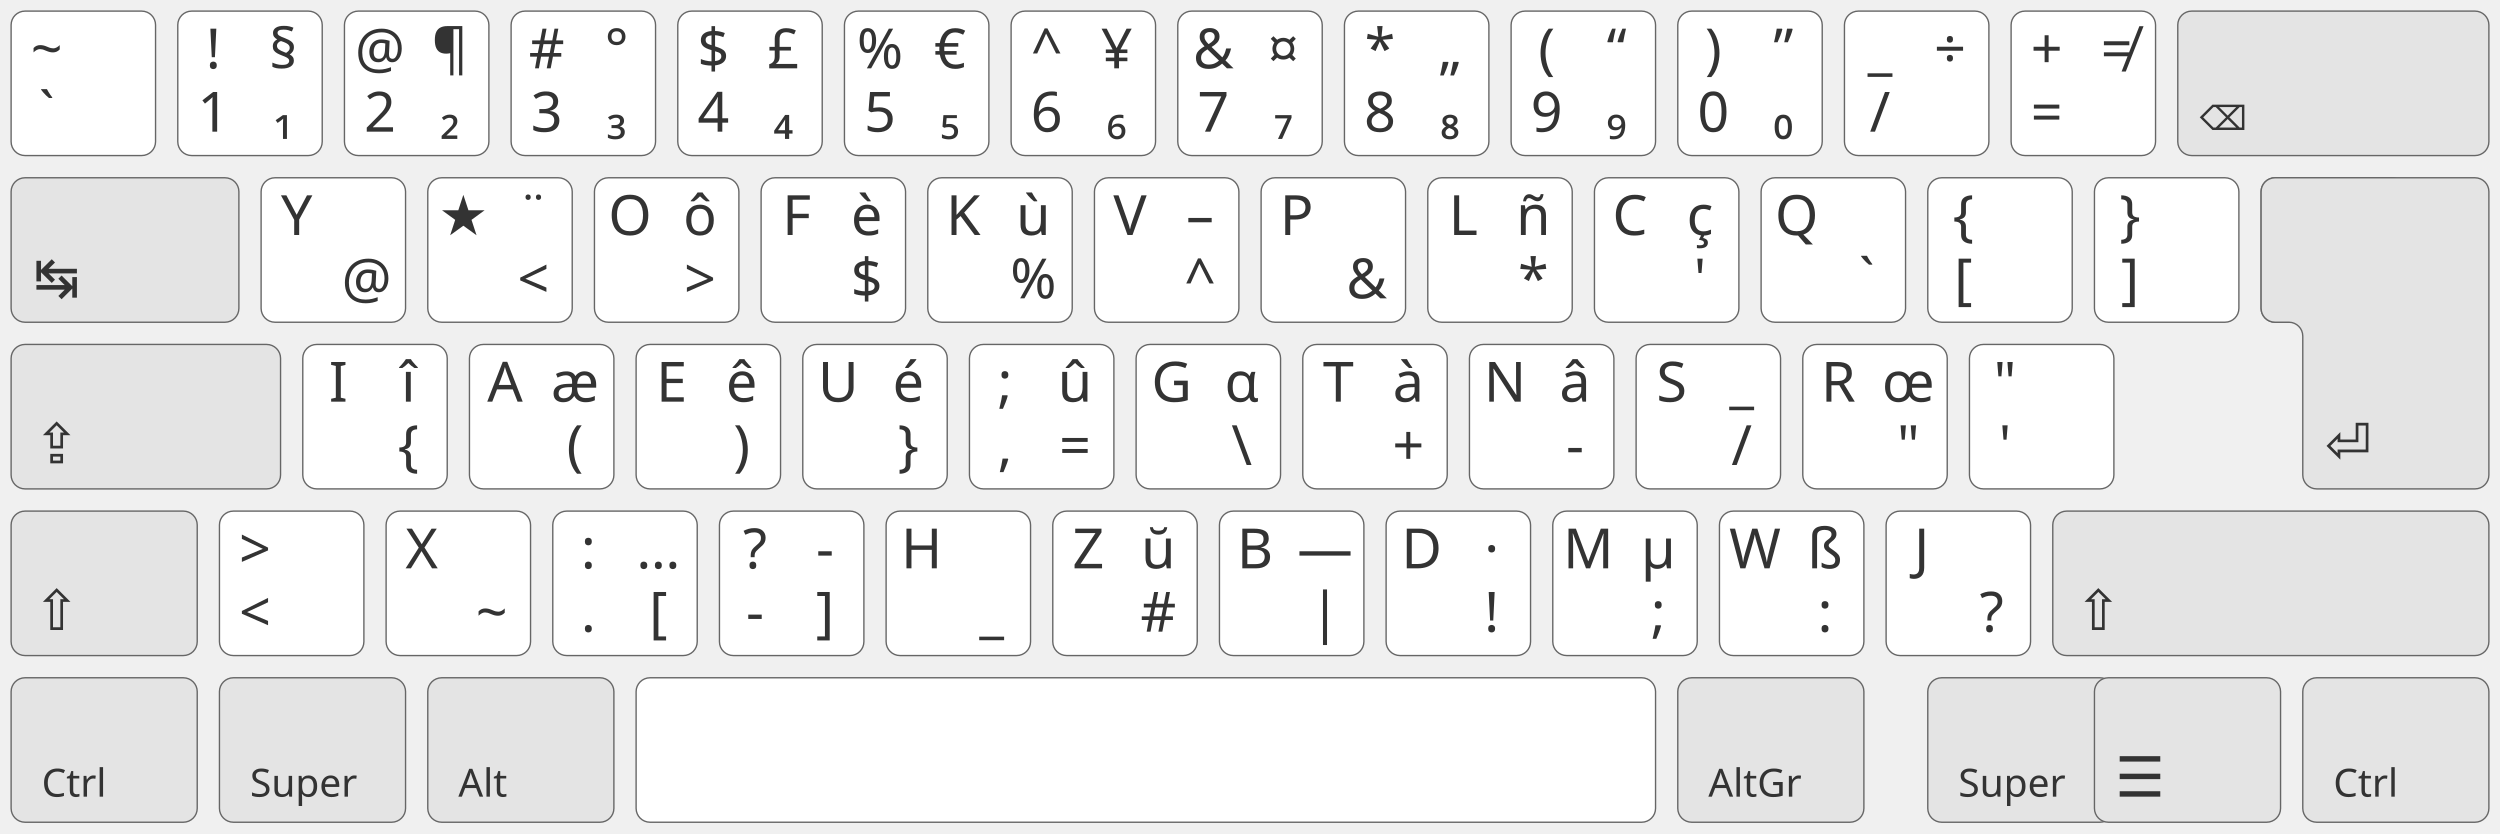
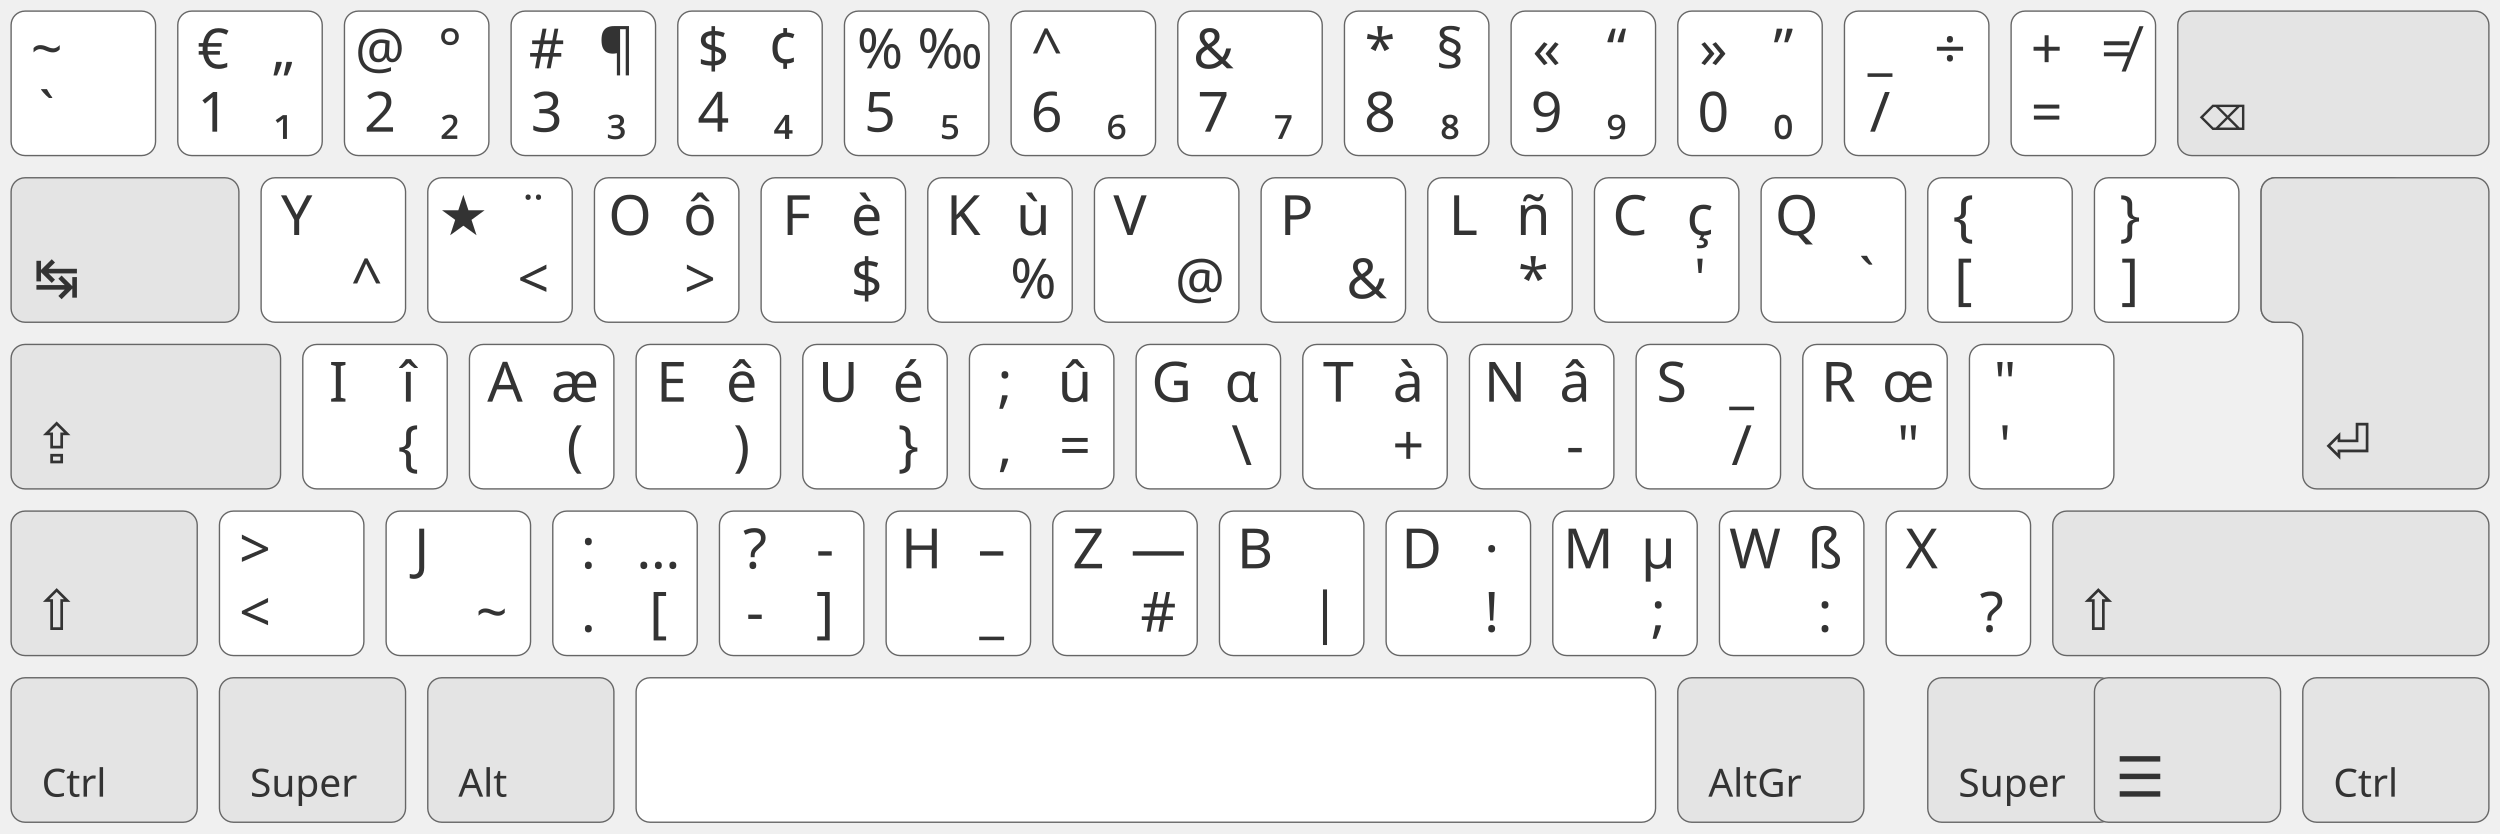
<svg xmlns="http://www.w3.org/2000/svg" class="iso intlBackslash mixed" platform="gnu" theme="" viewBox="0 0 900 300">
  <style>
    :root { color-scheme: light dark; }

    rect, path {
      stroke: #666;
      stroke-width: .5px;
      fill: #fff;
    }
    .specialKey,
    .specialKey rect,
    .specialKey path {
      fill: #e4e4e4;
    }
    text {
      fill: #333;
      font: normal 20px sans-serif;
      text-align: center;
    }
    #Backspace text {
      font-size: 12px;
    }

    #Escape { display: none; }

    #row_AE { transform: translate(4px, 4px); }
    #row_AD { transform: translate(4px, 64px); }
    #row_AC { transform: translate(4px, 124px); }
    #row_AB { transform: translate(4px, 184px); }
    #row_AA { transform: translate(4px, 244px); }

    /* Backslash + Enter */
    #Enter path.alt,
    #Enter     .iso,
    #Backslash .iso,
    .alt #Enter rect.ansi,
    .iso #Enter rect.ansi,
    .iso #Enter text.ansi,
    .alt #Backslash .ansi,
    .iso #Backslash .ansi { display: none; }
    #Enter text.ansi,
    .alt #Enter     .alt,
    .iso #Enter     .iso,
    .iso #Backslash .iso { display: block; }
    .iso #Backslash { transform: translate(765px, 60px); }
    .alt #Backslash { transform: translate(780px, -60px); }

    /* Backspace + IntlYen */
    #IntlYen, #Backspace .alt,
    .intlYen  #Backspace .ansi { display: none; }
    .intlYen  #Backspace .alt,
    .intlYen  #IntlYen { display: block; }

    /* ShiftLeft + IntlBackslash */
    #IntlBackslash, #ShiftLeft .iso,
    .intlBackslash  #ShiftLeft .ansi { display: none; }
    .intlBackslash  #ShiftLeft .iso,
    .intlBackslash  #IntlBackslash { display: block; }

    /* ShiftRight + IntlRo */
    #IntlRo, #ShiftRight .abnt,
    .intlRo  #ShiftRight .ansi { display: none; }
    .intlRo  #ShiftRight .abnt,
    .intlRo  #IntlRo { display: block; }

    /* Angle Mod */
    .am #KeyZ          { transform: translateX( 74px); }
    .am #KeyX          { transform: translateX(134px); }
    .am #KeyC          { transform: translateX(194px); }
    .am #KeyV          { transform: translateX(254px); }
    .am #KeyB          { transform: translateX(314px); }
    .am #IntlBackslash { transform: translateX(374px); }

    .specialKey   .ergo,
    .specialKey   .ol60,
    .specialKey   .ol50,
    .specialKey   .ol40,
    #Space        .ol60,
    #Space        .ol50,
    #Space        .ol40,
    #Backquote    .ol60,
    #BracketRight .ol60,
    #Equal        .ol60,
    .ergo #CapsLock,
    .ergo #Space      rect,
    .ergo #Backslash  rect,
    .ergo .specialKey rect,
    .ergo .specialKey text { display: none; }
    .ol50 #Escape,
    .ol40 #Escape,
    .ol60 #Space        .ol60,
    .ol50 #Space        .ol50,
    .ol40 #Space        .ol40,
    .ol60 #Backquote    .ol60,
    .ol60 #BracketRight .ol60,
    .ol60 #Backslash    .ol60,
    .ol60 #Equal        .ol60,
    .ol60 .specialKey   .ol60,
    .ol50 .specialKey   .ol50,
    .ol40 .specialKey   .ol40,
    .ergo .specialKey   .ergo { display: block; }

    .ol50 .pinkyKey, .ol50 #ContextMenu,
    .ol40 .pinkyKey, .ol40 #ContextMenu,
    .ol40 #row_AE .numberKey { display: none; }

    .ergo #row_AE       { transform: translate(94px, 4px); }
    .ergo #row_AD       { transform: translate(64px, 64px); }
    .ergo #row_AC       { transform: translate(49px, 124px); }
    .ergo #row_AB       { transform: translate(19px, 184px); }

    .ergo #Tab          { transform: translate(15px, 0px); }
    .ergo #ShiftLeft    { transform: translate(60px, 0px); }
    .ergo #ControlLeft  { transform: translate(75px, 0px); }
    .ergo #MetaLeft     { transform: translate(150px, 0px); }
    .ergo #AltLeft      { transform: translate(240px, 0px); }
    .ergo #Space        { transform: translate(315px, 0px); }
    .ergo #AltRight     { transform: translate(540px, 0px); }
    .ergo #MetaRight    { transform: translate(630px, 0px); }
    .ergo #ControlRight { transform: translate(750px, 0px); }

    .ergo .left         { transform: translate(-15px, 0px); }
    .ergo .right        { transform: translate(15px, 0px); }

    .ol60 .left         { transform: translate(-75px, 0px); }
    .ol60 #ControlRight { transform: translate(810px, 0px); }
    .ol60 #Backquote    { transform: translate(-15px, 0px); }
    .ol60 #ShiftRight   { transform: translate(795px, 0px); }
    .ol60 #ContextMenu  { transform: translate(750px, 0px); }
    .ol60 #Backslash    { transform: translate(690px, 120px); }
    .ol60 #Backspace    { transform: translate(277.5px, 60px); }
    .ol60 #Enter        { transform: translate(322.5px, 60px); }

    .ol50 #Escape       { transform: translate(-15px, 0px); }
    .ol50 #Backspace    { transform: translate(660px, 0px); }
    .ol50 #Enter        { transform: translate(705px, -60px); }

    .ol40 #Escape       { transform: translate(-15px, 120px); }
    .ol40 #Backspace    { transform: translate(660px, 60px); }
    .ol40 #Enter        { transform: translate(705px, 0px); }

    [platform="gnu"].ergo .specialKey .win,
    [platform="gnu"].ergo .specialKey .mac,
    [platform="win"].ergo .specialKey .gnu,
    [platform="win"].ergo .specialKey .mac { display: none; }
    .ergo .specialKey .mac,
    [platform="gnu"].ergo .specialKey .gnu,
    [platform="win"].ergo .specialKey .win { display: block; }

    /* swap Alt/Meta for MacOSX */
    [platform="gnu"].ergo #MetaLeft,
    [platform="win"].ergo #MetaLeft,
                    .ergo #AltLeft   { transform: translate(150px, 0px); }
    [platform="gnu"].ergo #AltLeft,
    [platform="win"].ergo #AltLeft,
                    .ergo #MetaLeft  { transform: translate(240px, 0px); }
    [platform="gnu"].ergo #AltRight,
    [platform="win"].ergo #AltRight,
                    .ergo #MetaRight { transform: translate(570px, 0px); }
    [platform="gnu"].ergo #MetaRight,
    [platform="win"].ergo #MetaRight,
                    .ergo #AltRight  { transform: translate(660px, 0px); }

    #NonConvert, #Convert, #KanaMode,
    #Lang1, #Lang2,
    #Space .jis,
    #Space .ks,
    .ergo #Space .ansi,
    .ol60 #Space .ansi,
    .ks  #Space .ansi,
    .ks  #Space .jis,
    .jis #Space .ansi,
    .jis #Space .ks { display: none; }
    .ks  #Space .ks,
    .jis #NonConvert, .jis #Convert, .jis #KanaMode,
    .ks #Lang1, .ks #Lang2,
    .jis #Space .jis { display: block; }

    #Backquote .jis,
    #CapsLock  .jis,
    .jis #Backquote .ansi,
    .jis #CapsLock  .ansi { display: none; }
    .jis #Backquote .jis,
    .jis #CapsLock .jis { display: block; }

    #Space text,
    #Lang1 text,
    #Lang2 text,
    #Convert text,
    #NonConvert text,
    .jis #CapsLock text { font-size: 14px; }
    #KanaMode text,
    .jis #Backquote text { font-size: 10px; }

    .specialKey .win,
    .specialKey .gnu {
      display: none;
      font-size: 14px;
    }

    /* display MacOSX by default */
    [platform="gnu"] .specialKey .win,
    [platform="gnu"] .specialKey .mac,
    [platform="win"] .specialKey .gnu,
    [platform="win"] .specialKey .mac { display: none; }
    [platform="mac"] .specialKey .mac,
    [platform="gnu"] .specialKey .gnu,
    [platform="win"] .specialKey .win { display: block; }

    /* swap Alt/Meta for MacOSX */
    [platform="gnu"] #MetaLeft,
    [platform="win"] #MetaLeft,  #AltLeft   { transform: translate(75px, 0px); }
    [platform="gnu"] #AltLeft,
    [platform="win"] #AltLeft,   #MetaLeft  { transform: translate(150px, 0px); }
    [platform="gnu"] #AltRight,
    [platform="win"] #AltRight,  #MetaRight { transform: translate(600px, 0px); }
    [platform="gnu"] #MetaRight,
    [platform="win"] #MetaRight, #AltRight  { transform: translate(675px, 0px); }

    /* optional color theme: reach */
    [theme="reach"] .numberKey rect { fill: hsl( 42, 100%, 95%); }
    [theme="reach"] .letterKey rect { fill: hsl(222, 100%, 95%); }
    [theme="reach"] .homeKey   rect { fill: hsl(222, 100%, 90%); }

    /* optional color theme: hints */
    [theme="hints"] [finger="m1"] rect { fill: hsl(  0, 100%, 95%); }
    [theme="hints"] [finger="l2"] rect { fill: hsl( 42, 100%, 85%); }
    [theme="hints"] [finger="r2"] rect { fill: hsl( 61, 100%, 85%); }
    [theme="hints"] [finger="l3"] rect,
    [theme="hints"] [finger="r3"] rect { fill: hsl(136, 100%, 85%); }
    [theme="hints"] [finger="l4"] rect,
    [theme="hints"] [finger="r4"] rect { fill: hsl(200, 100%, 85%); }
    [theme="hints"] [finger="l5"] rect,
    [theme="hints"] [finger="r5"] rect { fill: hsl(230, 100%, 85%); }
    [theme="hints"] .specialKey   rect,
    [theme="hints"] .specialKey   path { fill: #e4e4e4; }
    [theme="hints"] .hint         rect { fill: #a33; }
    [theme="hints"] .press        rect { fill: #335; }
    [theme="hints"] .press        text { fill: #fff; }
    [theme="hints"] .hint text {
      font-weight: bold;
      fill: white;
    }

    /* hide level3-6 by default */
    .level3, .level4, .level5, .level6 { display: none; }

    /* show 1dk */
    .odk .level5,
    .odk .level6 { display: block; }

    /* show 1dk and AltGr */
    .mixed .level3,
    .mixed .level5 { display: block; opacity: 1; }
    .mixed .level5 { transform: translate(0px, -22.8px); }

    /* show AltGr */
    .altgr .level3,
    .altgr .level4 { display: block; opacity: 1; }

    @media (prefers-color-scheme: dark) {
      rect, path { stroke: #777; fill: #444; }
      .specialKey, .specialKey rect, .specialKey path { fill: #333; }
      text { fill: #bbb; }
      .level3, .level4 { fill: #99f; }
      .level5, .level6 { fill: #6d6; }
      .deadKey { fill: #f44; }

      [theme="reach"] .numberKey rect { fill: hsl( 61, 25%, 30%); }
      [theme="reach"] .letterKey rect { fill: hsl(136, 30%, 30%); }
      [theme="reach"] .letterKey rect { fill: hsl(180, 30%, 30%); }
      [theme="reach"] .homeKey   rect { fill: hsl(230, 30%, 30%); }

      [theme="hints"] [finger="m1"] rect { fill: hsl(  0, 25%, 30%); }
      [theme="hints"] [finger="l2"] rect { fill: hsl( 31, 30%, 30%); }
      [theme="hints"] [finger="r2"] rect { fill: hsl( 61, 30%, 30%); }
      [theme="hints"] [finger="l3"] rect,
      [theme="hints"] [finger="r3"] rect { fill: hsl(136, 30%, 30%); }
      [theme="hints"] [finger="l4"] rect,
      [theme="hints"] [finger="r4"] rect { fill: hsl(200, 30%, 30%); }
      [theme="hints"] [finger="l5"] rect,
      [theme="hints"] [finger="r5"] rect { fill: hsl(230, 30%, 30%); }
      [theme="hints"] .specialKey   rect,
      [theme="hints"] .specialKey   path { fill: #333; }
      [theme="hints"] .hint         rect { fill: #a33; }
      [theme="hints"] .press        rect { fill: #335; }
      [theme="hints"] .press        text { fill: #fff; }
      [theme="hints"] .hint text {
        font-weight: bold;
        fill: white;
      }
    }
  </style>
  <g id="row_AE">
    <g class="left">
      <g class="specialKey" finger="l5" id="Escape">
        <rect width="67" height="52" class="ergo" rx="5" ry="5" />
        <text x="16.4" y="42.8" class="ergo" text-anchor="middle">⎋</text>
      </g>
      <g class="pinkyKey" finger="l5" id="Backquote">
        <rect width="52" height="52" rx="5" ry="5" class="specialKey jis" />
        <rect width="52" height="52" rx="5" ry="5" class="ansi alt iso ergo" />
        <rect width="67" height="52" rx="5" ry="5" class="ol60" />
        <text x="26" y="20" class="jis" text-anchor="middle">半角</text>
        <text x="26" y="32" class="jis" text-anchor="middle">全角</text>
        <text x="26" y="44" class="jis" text-anchor="middle">漢字</text>
        <g class="ansi key" text-anchor="middle">
          <text x="12.8" y="43.4" class="level1">`</text>
          <text x="12.8" y="20.6" class="level2">~</text>
          <text x="38.0" y="43.4" class="level3" />
          <text x="38.0" y="20.6" class="level4" />
          <text x="38.0" y="43.4" class="level5" />
          <text x="38.0" y="20.6" class="level6" />
        </g>
      </g>
      <g class="numberKey" finger="l5" id="Digit1" transform="translate(60)">
        <rect width="52" height="52" rx="5" ry="5" />
        <g class="key" text-anchor="middle">
          <text x="12.8" y="43.4" class="level1">1</text>
-           <text x="12.8" y="20.6" class="level2">!</text>
+           <text x="12.8" y="20.6" class="level2">€</text>
          <text x="38.0" y="43.4" class="level3">₁</text>
          <text x="38.0" y="20.6" class="level4">¹</text>
-           <text x="38.0" y="43.4" class="level5">§</text>
-           <text x="38.0" y="20.6" class="level6">¡</text>
+           <text x="38.0" y="43.4" class="level5">„</text>
+           <text x="38.0" y="20.6" class="level6">‚</text>
        </g>
      </g>
      <g class="numberKey" finger="l4" id="Digit2" transform="translate(120)">
        <rect width="52" height="52" rx="5" ry="5" />
        <g class="key" text-anchor="middle">
          <text x="12.8" y="43.4" class="level1">2</text>
          <text x="12.8" y="20.6" class="level2">@</text>
          <text x="38.0" y="43.4" class="level3">₂</text>
          <text x="38.0" y="20.6" class="level4">²</text>
-           <text x="38.0" y="43.4" class="level5">¶</text>
+           <text x="38.0" y="43.4" class="level5">°</text>
          <text x="38.0" y="20.6" class="level6" />
        </g>
      </g>
      <g class="numberKey" finger="l3" id="Digit3" transform="translate(180)">
        <rect width="52" height="52" rx="5" ry="5" />
        <g class="key" text-anchor="middle">
          <text x="12.8" y="43.4" class="level1">3</text>
          <text x="12.8" y="20.6" class="level2">#</text>
          <text x="38.0" y="43.4" class="level3">₃</text>
          <text x="38.0" y="20.6" class="level4">³</text>
-           <text x="38.0" y="43.4" class="level5">°</text>
+           <text x="38.0" y="43.4" class="level5">¶</text>
          <text x="38.0" y="20.6" class="level6" />
        </g>
      </g>
      <g class="numberKey" finger="l2" id="Digit4" transform="translate(240)">
        <rect width="52" height="52" rx="5" ry="5" />
        <g class="key" text-anchor="middle">
          <text x="12.8" y="43.4" class="level1">4</text>
          <text x="12.8" y="20.6" class="level2">$</text>
          <text x="38.0" y="43.4" class="level3">₄</text>
          <text x="38.0" y="20.6" class="level4">⁴</text>
-           <text x="38.0" y="43.4" class="level5">£</text>
-           <text x="38.0" y="20.6" class="level6">¢</text>
+           <text x="38.0" y="43.4" class="level5">¢</text>
+           <text x="38.0" y="20.6" class="level6" />
        </g>
      </g>
      <g class="numberKey" finger="l2" id="Digit5" transform="translate(300)">
        <rect width="52" height="52" rx="5" ry="5" />
        <g class="key" text-anchor="middle">
          <text x="12.8" y="43.4" class="level1">5</text>
          <text x="12.8" y="20.6" class="level2">%</text>
          <text x="38.0" y="43.4" class="level3">₅</text>
          <text x="38.0" y="20.6" class="level4">⁵</text>
-           <text x="38.0" y="43.4" class="level5">€</text>
-           <text x="38.0" y="20.6" class="level6">‰</text>
+           <text x="38.0" y="43.4" class="level5">‰</text>
+           <text x="38.0" y="20.6" class="level6" />
        </g>
      </g>
    </g>
    <g class="right">
      <g class="numberKey" finger="r2" id="Digit6" transform="translate(360)">
        <rect width="52" height="52" rx="5" ry="5" />
        <g class="key" text-anchor="middle">
          <text x="12.8" y="43.4" class="level1">6</text>
          <text x="12.8" y="20.6" class="level2">^</text>
          <text x="38.0" y="43.4" class="level3">₆</text>
          <text x="38.0" y="20.6" class="level4">⁶</text>
-           <text x="38.0" y="43.4" class="level5">¥</text>
+           <text x="38.0" y="43.4" class="level5" />
          <text x="38.0" y="20.6" class="level6" />
        </g>
      </g>
      <g class="numberKey" finger="r2" id="Digit7" transform="translate(420)">
        <rect width="52" height="52" rx="5" ry="5" />
        <g class="key" text-anchor="middle">
          <text x="12.8" y="43.4" class="level1">7</text>
          <text x="12.8" y="20.6" class="level2">&amp;</text>
          <text x="38.0" y="43.4" class="level3">₇</text>
          <text x="38.0" y="20.6" class="level4">⁷</text>
-           <text x="38.0" y="43.4" class="level5">¤</text>
+           <text x="38.0" y="43.4" class="level5" />
          <text x="38.0" y="20.6" class="level6" />
        </g>
      </g>
      <g class="numberKey" finger="r3" id="Digit8" transform="translate(480)">
        <rect width="52" height="52" rx="5" ry="5" />
        <g class="key" text-anchor="middle">
          <text x="12.8" y="43.4" class="level1">8</text>
          <text x="12.8" y="20.6" class="level2">*</text>
          <text x="38.0" y="43.4" class="level3">₈</text>
          <text x="38.0" y="20.6" class="level4">⁸</text>
-           <text x="38.0" y="43.4" class="level5">„</text>
+           <text x="38.0" y="43.4" class="level5">§</text>
          <text x="38.0" y="20.6" class="level6" />
        </g>
      </g>
      <g class="numberKey" finger="r4" id="Digit9" transform="translate(540)">
        <rect width="52" height="52" rx="5" ry="5" />
        <g class="key" text-anchor="middle">
          <text x="12.8" y="43.4" class="level1">9</text>
-           <text x="12.8" y="20.6" class="level2">(</text>
+           <text x="12.8" y="20.6" class="level2">«</text>
          <text x="38.0" y="43.4" class="level3">₉</text>
          <text x="38.0" y="20.6" class="level4">⁹</text>
          <text x="38.0" y="43.4" class="level5">“</text>
-           <text x="38.0" y="20.6" class="level6">«</text>
+           <text x="38.0" y="20.6" class="level6" />
        </g>
      </g>
      <g class="numberKey" finger="r5" id="Digit0" transform="translate(600)">
        <rect width="52" height="52" rx="5" ry="5" />
        <g class="key" text-anchor="middle">
          <text x="12.8" y="43.4" class="level1">0</text>
-           <text x="12.8" y="20.6" class="level2">)</text>
+           <text x="12.8" y="20.6" class="level2">»</text>
          <text x="38.0" y="43.4" class="level3">₀</text>
          <text x="38.0" y="20.6" class="level4">⁰</text>
          <text x="38.0" y="43.4" class="level5">”</text>
-           <text x="38.0" y="20.6" class="level6">»</text>
+           <text x="38.0" y="20.6" class="level6" />
        </g>
      </g>
      <g class="pinkyKey" finger="r5" id="Minus" transform="translate(660)">
        <rect width="52" height="52" rx="5" ry="5" />
        <g class="key" text-anchor="middle">
          <text x="12.8" y="43.4" class="level1">/</text>
          <text x="12.8" y="20.6" class="level2">_</text>
          <text x="38.0" y="43.4" class="level3" />
          <text x="38.0" y="20.6" class="level4" />
          <text x="38.0" y="43.4" class="level5">÷</text>
          <text x="38.0" y="20.6" class="level6">–</text>
        </g>
      </g>
      <g class="pinkyKey" finger="r5" id="Equal" transform="translate(720)">
        <rect width="52" height="52" rx="5" ry="5" />
        <rect width="67" height="52" rx="5" ry="5" class="ol60" />
        <g class="key" text-anchor="middle">
          <text x="12.8" y="43.4" class="level1">=</text>
          <text x="12.8" y="20.6" class="level2">+</text>
          <text x="38.0" y="43.4" class="level3" />
          <text x="38.0" y="20.6" class="level4" />
          <text x="38.0" y="43.4" class="level5">≠</text>
          <text x="38.0" y="20.6" class="level6">±</text>
        </g>
      </g>
      <g class="pinkyKey" finger="r5" id="IntlYen" transform="translate(780)">
        <rect width="52" height="52" rx="5" ry="5" />
        <g class="key" text-anchor="middle">
          <text x="12.8" y="43.4" class="level1" />
          <text x="12.8" y="20.6" class="level2" />
          <text x="38.0" y="43.4" class="level3" />
          <text x="38.0" y="20.6" class="level4" />
          <text x="38.0" y="43.4" class="level5" />
          <text x="38.0" y="20.6" class="level6" />
        </g>
      </g>
      <g class="specialKey" finger="r5" id="Backspace" transform="translate(780)">
        <rect width="112" height="52" rx="5" ry="5" class="ansi" />
        <rect width="67" height="112" rx="5" ry="5" class="ol60" y="-60" />
        <rect width="67" height="52" rx="5" ry="5" class="ol40 ol50" />
        <rect width="52" height="52" rx="5" ry="5" class="alt" x="60" />
        <text x="16.4" y="42.8" class="ansi" text-anchor="middle">⌫</text>
        <text x="16.4" y="42.8" class="ergo" text-anchor="middle">⌫</text>
        <text x="16.4" y="42.8" class="alt" text-anchor="middle" transform="translate(60)">⌫</text>
      </g>
    </g>
  </g>
  <g id="row_AD">
    <g class="left">
      <g class="specialKey" finger="l5" id="Tab">
        <rect width="82" height="52" rx="5" ry="5" />
        <rect width="67" height="52" class="ergo" rx="5" ry="5" />
        <text x="16.4" y="42.8" text-anchor="middle">↹</text>
        <text x="16.4" y="42.8" text-anchor="middle" class="ergo">↹</text>
      </g>
      <g class="letterKey" finger="l5" id="KeyQ" transform="translate(90)">
        <rect width="52" height="52" rx="5" ry="5" />
        <g class="key" text-anchor="middle">
          <text x="12.8" y="43.4" class="level1" />
          <text x="12.8" y="20.6" class="level2">Y</text>
-           <text x="38.0" y="43.4" class="level3">@</text>
-           <text x="38.0" y="20.6" class="level4" />
+           <text x="38.0" y="43.4" class="level3">^</text>
+           <text x="38.0" y="20.6" class="level4 deadKey">^</text>
          <text x="38.0" y="43.4" class="level5" />
          <text x="38.0" y="20.6" class="level6" />
        </g>
      </g>
      <g class="letterKey" finger="l4" id="KeyW" transform="translate(150)">
        <rect width="52" height="52" rx="5" ry="5" />
        <g class="key" text-anchor="middle">
          <text x="12.8" y="43.4" class="level1" />
          <text x="12.8" y="20.6" class="level2 deadKey">★</text>
          <text x="38.0" y="43.4" class="level3">&lt;</text>
          <text x="38.0" y="20.6" class="level4" />
          <text x="38.0" y="43.4" class="level5 deadKey">¨</text>
          <text x="38.0" y="20.6" class="level6" />
        </g>
      </g>
      <g class="letterKey" finger="l3" id="KeyE" transform="translate(210)">
        <rect width="52" height="52" rx="5" ry="5" />
        <g class="key" text-anchor="middle">
          <text x="12.8" y="43.4" class="level1" />
          <text x="12.8" y="20.6" class="level2">O</text>
          <text x="38.0" y="43.4" class="level3">&gt;</text>
          <text x="38.0" y="20.6" class="level4" />
          <text x="38.0" y="43.4" class="level5">ô</text>
          <text x="38.0" y="20.6" class="level6" />
        </g>
      </g>
      <g class="letterKey" finger="l2" id="KeyR" transform="translate(270)">
        <rect width="52" height="52" rx="5" ry="5" />
        <g class="key" text-anchor="middle">
          <text x="12.8" y="43.4" class="level1" />
          <text x="12.8" y="20.6" class="level2">F</text>
          <text x="38.0" y="43.4" class="level3">$</text>
          <text x="38.0" y="20.6" class="level4 deadKey">¤</text>
          <text x="38.0" y="43.4" class="level5">è</text>
          <text x="38.0" y="20.6" class="level6" />
        </g>
      </g>
      <g class="letterKey" finger="l2" id="KeyT" transform="translate(330)">
        <rect width="52" height="52" rx="5" ry="5" />
        <g class="key" text-anchor="middle">
          <text x="12.8" y="43.4" class="level1" />
          <text x="12.8" y="20.6" class="level2">K</text>
          <text x="38.0" y="43.4" class="level3">%</text>
          <text x="38.0" y="20.6" class="level4">‰</text>
          <text x="38.0" y="43.4" class="level5">ù</text>
          <text x="38.0" y="20.6" class="level6" />
        </g>
      </g>
    </g>
    <g class="right">
      <g class="letterKey" finger="r2" id="KeyY" transform="translate(390)">
        <rect width="52" height="52" rx="5" ry="5" />
        <g class="key" text-anchor="middle">
          <text x="12.8" y="43.4" class="level1" />
          <text x="12.8" y="20.6" class="level2">V</text>
-           <text x="38.0" y="43.4" class="level3">^</text>
-           <text x="38.0" y="20.6" class="level4 deadKey">^</text>
-           <text x="38.0" y="43.4" class="level5">–</text>
+           <text x="38.0" y="43.4" class="level3">@</text>
+           <text x="38.0" y="20.6" class="level4 deadKey">˚</text>
+           <text x="38.0" y="43.4" class="level5" />
          <text x="38.0" y="20.6" class="level6" />
        </g>
      </g>
      <g class="letterKey" finger="r2" id="KeyU" transform="translate(450)">
        <rect width="52" height="52" rx="5" ry="5" />
        <g class="key" text-anchor="middle">
          <text x="12.8" y="43.4" class="level1" />
          <text x="12.8" y="20.6" class="level2">P</text>
          <text x="38.0" y="43.4" class="level3">&amp;</text>
          <text x="38.0" y="20.6" class="level4" />
          <text x="38.0" y="43.4" class="level5" />
          <text x="38.0" y="20.6" class="level6" />
        </g>
      </g>
      <g class="letterKey" finger="r3" id="KeyI" transform="translate(510)">
        <rect width="52" height="52" rx="5" ry="5" />
        <g class="key" text-anchor="middle">
          <text x="12.8" y="43.4" class="level1" />
          <text x="12.8" y="20.6" class="level2">L</text>
          <text x="38.0" y="43.4" class="level3">*</text>
          <text x="38.0" y="20.6" class="level4">×</text>
          <text x="38.0" y="43.4" class="level5">ñ</text>
          <text x="38.0" y="20.6" class="level6" />
        </g>
      </g>
      <g class="letterKey" finger="r4" id="KeyO" transform="translate(570)">
        <rect width="52" height="52" rx="5" ry="5" />
        <g class="key" text-anchor="middle">
          <text x="12.8" y="43.4" class="level1" />
          <text x="12.8" y="20.6" class="level2">C</text>
          <text x="38.0" y="43.4" class="level3">'</text>
          <text x="38.0" y="20.6" class="level4 deadKey">´</text>
          <text x="38.0" y="43.4" class="level5">ç</text>
          <text x="38.0" y="20.6" class="level6" />
        </g>
      </g>
      <g class="letterKey" finger="r5" id="KeyP" transform="translate(630)">
        <rect width="52" height="52" rx="5" ry="5" />
        <g class="key" text-anchor="middle">
          <text x="12.8" y="43.4" class="level1" />
          <text x="12.8" y="20.6" class="level2">Q</text>
          <text x="38.0" y="43.4" class="level3">`</text>
          <text x="38.0" y="20.6" class="level4 deadKey">`</text>
          <text x="38.0" y="43.4" class="level5" />
          <text x="38.0" y="20.6" class="level6" />
        </g>
      </g>
      <g class="pinkyKey" finger="r5" id="BracketLeft" transform="translate(690)">
        <rect width="52" height="52" rx="5" ry="5" />
        <g class="key" text-anchor="middle">
          <text x="12.8" y="43.4" class="level1">[</text>
          <text x="12.8" y="20.6" class="level2">{</text>
          <text x="38.0" y="43.4" class="level3" />
          <text x="38.0" y="20.6" class="level4" />
          <text x="38.0" y="43.4" class="level5" />
          <text x="38.0" y="20.6" class="level6" />
        </g>
      </g>
      <g class="pinkyKey" finger="r5" id="BracketRight" transform="translate(750)">
        <rect width="52" height="52" rx="5" ry="5" />
        <rect width="67" height="52" rx="5" ry="5" class="ol60" />
        <g class="key" text-anchor="middle">
          <text x="12.8" y="43.4" class="level1">]</text>
          <text x="12.8" y="20.6" class="level2">}</text>
          <text x="38.0" y="43.4" class="level3" />
          <text x="38.0" y="20.6" class="level4" />
          <text x="38.0" y="43.4" class="level5" />
          <text x="38.0" y="20.6" class="level6" />
        </g>
      </g>
      <g class="pinkyKey" finger="r5" id="Backslash" transform="translate(810)">
        <rect width="82" height="52" rx="5" ry="5" class="ansi" />
        <rect width="52" height="52" rx="5" ry="5" class="iso ol60" />
        <g class="key" text-anchor="middle">
          <text x="12.8" y="43.4" class="level1">\</text>
          <text x="12.8" y="20.6" class="level2">|</text>
          <text x="38.0" y="43.4" class="level3" />
          <text x="38.0" y="20.6" class="level4" />
          <text x="38.0" y="43.4" class="level5" />
          <text x="38.0" y="20.6" class="level6" />
        </g>
      </g>
    </g>
  </g>
  <g id="row_AC">
    <g class="left">
      <g class="specialKey" finger="l5" id="CapsLock">
        <rect width="97" height="52" rx="5" ry="5" />
        <text x="16.4" y="42.8" text-anchor="middle" class="ansi">⇪</text>
        <text x="23.0" y="42.8" text-anchor="middle" class="jis">英数</text>
      </g>
      <g class="letterKey homeKey" finger="l5" id="KeyA" transform="translate(105)">
        <rect width="52" height="52" rx="5" ry="5" />
        <g class="key" text-anchor="middle">
          <text x="12.8" y="43.4" class="level1" />
          <text x="12.8" y="20.6" class="level2">I</text>
          <text x="38.0" y="43.4" class="level3">{</text>
-           <text x="38.0" y="20.6" class="level4" />
+           <text x="38.0" y="20.6" class="level4 deadKey">ˇ</text>
          <text x="38.0" y="43.4" class="level5">î</text>
          <text x="38.0" y="20.6" class="level6" />
        </g>
      </g>
      <g class="letterKey homeKey" finger="l4" id="KeyS" transform="translate(165)">
        <rect width="52" height="52" rx="5" ry="5" />
        <g class="key" text-anchor="middle">
          <text x="12.8" y="43.4" class="level1" />
          <text x="12.8" y="20.6" class="level2">A</text>
          <text x="38.0" y="43.4" class="level3">(</text>
-           <text x="38.0" y="20.6" class="level4">⁽</text>
+           <text x="38.0" y="20.6" class="level4" />
          <text x="38.0" y="43.4" class="level5">æ</text>
          <text x="38.0" y="20.6" class="level6" />
        </g>
      </g>
      <g class="letterKey homeKey" finger="l3" id="KeyD" transform="translate(225)">
        <rect width="52" height="52" rx="5" ry="5" />
        <g class="key" text-anchor="middle">
          <text x="12.8" y="43.4" class="level1" />
          <text x="12.8" y="20.6" class="level2">E</text>
          <text x="38.0" y="43.4" class="level3">)</text>
-           <text x="38.0" y="20.6" class="level4">⁾</text>
+           <text x="38.0" y="20.6" class="level4" />
          <text x="38.0" y="43.4" class="level5">ê</text>
          <text x="38.0" y="20.6" class="level6" />
        </g>
      </g>
      <g class="letterKey homeKey" finger="l2" id="KeyF" transform="translate(285)">
        <rect width="52" height="52" rx="5" ry="5" />
        <g class="key" text-anchor="middle">
          <text x="12.8" y="43.4" class="level1" />
          <text x="12.8" y="20.6" class="level2">U</text>
          <text x="38.0" y="43.4" class="level3">}</text>
-           <text x="38.0" y="20.6" class="level4" />
+           <text x="38.0" y="20.6" class="level4 deadKey">˙</text>
          <text x="38.0" y="43.4" class="level5">é</text>
          <text x="38.0" y="20.6" class="level6" />
        </g>
      </g>
      <g class="letterKey" finger="l2" id="KeyG" transform="translate(345)">
        <rect width="52" height="52" rx="5" ry="5" />
        <g class="key" text-anchor="middle">
          <text x="12.8" y="43.4" class="level1">,</text>
          <text x="12.8" y="20.6" class="level2">;</text>
          <text x="38.0" y="43.4" class="level3">=</text>
          <text x="38.0" y="20.6" class="level4">≠</text>
          <text x="38.0" y="43.4" class="level5">û</text>
          <text x="38.0" y="20.6" class="level6" />
        </g>
      </g>
    </g>
    <g class="right">
      <g class="letterKey" finger="r2" id="KeyH" transform="translate(405)">
        <rect width="52" height="52" rx="5" ry="5" />
        <g class="key" text-anchor="middle">
          <text x="12.8" y="43.4" class="level1" />
          <text x="12.8" y="20.6" class="level2">G</text>
          <text x="38.0" y="43.4" class="level3">\</text>
          <text x="38.0" y="20.6" class="level4 deadKey">/</text>
          <text x="38.0" y="43.4" class="level5 deadKey">α</text>
          <text x="38.0" y="20.6" class="level6" />
        </g>
      </g>
      <g class="letterKey homeKey" finger="r2" id="KeyJ" transform="translate(465)">
        <rect width="52" height="52" rx="5" ry="5" />
        <g class="key" text-anchor="middle">
          <text x="12.8" y="43.4" class="level1" />
          <text x="12.8" y="20.6" class="level2">T</text>
          <text x="38.0" y="43.4" class="level3">+</text>
          <text x="38.0" y="20.6" class="level4">±</text>
          <text x="38.0" y="43.4" class="level5">à</text>
          <text x="38.0" y="20.6" class="level6" />
        </g>
      </g>
      <g class="letterKey homeKey" finger="r3" id="KeyK" transform="translate(525)">
        <rect width="52" height="52" rx="5" ry="5" />
        <g class="key" text-anchor="middle">
          <text x="12.8" y="43.4" class="level1" />
          <text x="12.8" y="20.6" class="level2">N</text>
          <text x="38.0" y="43.4" class="level3">-</text>
-           <text x="38.0" y="20.6" class="level4">—</text>
+           <text x="38.0" y="20.6" class="level4 deadKey">¯</text>
          <text x="38.0" y="43.4" class="level5">â</text>
          <text x="38.0" y="20.6" class="level6" />
        </g>
      </g>
      <g class="letterKey homeKey" finger="r4" id="KeyL" transform="translate(585)">
        <rect width="52" height="52" rx="5" ry="5" />
        <g class="key" text-anchor="middle">
          <text x="12.8" y="43.4" class="level1" />
          <text x="12.8" y="20.6" class="level2">S</text>
          <text x="38.0" y="43.4" class="level3">/</text>
          <text x="38.0" y="20.6" class="level4">÷</text>
          <text x="38.0" y="43.4" class="level5">_</text>
          <text x="38.0" y="20.6" class="level6" />
        </g>
      </g>
      <g class="letterKey homeKey" finger="r5" id="Semicolon" transform="translate(645)">
        <rect width="52" height="52" rx="5" ry="5" />
        <g class="key" text-anchor="middle">
          <text x="12.8" y="43.4" class="level1" />
          <text x="12.8" y="20.6" class="level2">R</text>
          <text x="38.0" y="43.4" class="level3">"</text>
-           <text x="38.0" y="20.6" class="level4 deadKey">¨</text>
+           <text x="38.0" y="20.6" class="level4 deadKey">”</text>
          <text x="38.0" y="43.4" class="level5">œ</text>
          <text x="38.0" y="20.6" class="level6" />
        </g>
      </g>
      <g class="pinkyKey" finger="r5" id="Quote" transform="translate(705)">
        <rect width="52" height="52" rx="5" ry="5" />
        <g class="key" text-anchor="middle">
          <text x="12.8" y="43.4" class="level1">'</text>
          <text x="12.8" y="20.6" class="level2">"</text>
          <text x="38.0" y="43.4" class="level3" />
          <text x="38.0" y="20.6" class="level4" />
          <text x="38.0" y="43.4" class="level5" />
          <text x="38.0" y="20.6" class="level6" />
        </g>
      </g>
      <g class="specialKey" finger="r5" id="Enter" transform="translate(765)">
        <path class="alt" d="M50-60h72a5 5 0 0 1 5 5V47a5 5 0 0 1-5 5H5a5 5 0 0 1-5-5V5a5 5 0 0 1 5-5h35a5 5 1 0 0 5-5v-50a5 5 0 0 1 5-5z" />
        <path class="iso" d="M50-60h72a5 5 0 0 1 5 5V47a5 5 0 0 1-5 5H65a5 5 0 0 1-5-5V-3a5 5 1 0 0-5-5h-5a5 5 0 0 1-5-5v-42a5 5 0 0 1 5-5z" />
        <rect width="127" height="52" rx="5" ry="5" class="ansi" />
        <rect width="67" height="112" rx="5" ry="5" class="ol60" y="-60" />
        <rect width="67" height="52" rx="5" ry="5" class="ol40 ol50" />
        <text x="16.4" y="42.8" text-anchor="middle" class="ansi alt ergo">⏎</text>
        <text x="16.4" y="42.8" text-anchor="middle" class="iso" transform="translate(60)">⏎</text>
      </g>
    </g>
  </g>
  <g id="row_AB">
    <g class="left">
      <g class="specialKey" finger="l5" id="ShiftLeft">
        <rect width="127" height="52" rx="5" ry="5" class="ansi alt" />
        <rect width="67" height="52" rx="5" ry="5" class="iso" />
        <rect width="67" height="112" rx="5" ry="5" class="ol50 ol60" y="-60" />
        <rect width="67" height="52" rx="5" ry="5" class="ol40" />
        <text x="16.4" y="42.8" text-anchor="middle">⇧</text>
        <text x="16.4" y="42.8" text-anchor="middle" class="ergo">⇧</text>
      </g>
      <g class="pinkyKey" finger="l5" id="IntlBackslash" transform="translate(75)">
        <rect width="52" height="52" rx="5" ry="5" />
        <g class="key" text-anchor="middle">
          <text x="12.8" y="43.4" class="level1">&lt;</text>
          <text x="12.8" y="20.6" class="level2">&gt;</text>
          <text x="38.0" y="43.4" class="level3" />
          <text x="38.0" y="20.6" class="level4" />
          <text x="38.0" y="43.4" class="level5" />
          <text x="38.0" y="20.6" class="level6" />
        </g>
      </g>
      <g class="letterKey" finger="l5" id="KeyZ" transform="translate(135)">
        <rect width="52" height="52" rx="5" ry="5" />
        <g class="key" text-anchor="middle">
          <text x="12.8" y="43.4" class="level1" />
-           <text x="12.8" y="20.6" class="level2">X</text>
+           <text x="12.8" y="20.6" class="level2">J</text>
          <text x="38.0" y="43.4" class="level3">~</text>
          <text x="38.0" y="20.6" class="level4 deadKey">~</text>
          <text x="38.0" y="43.4" class="level5" />
          <text x="38.0" y="20.6" class="level6" />
        </g>
      </g>
      <g class="letterKey" finger="l4" id="KeyX" transform="translate(195)">
        <rect width="52" height="52" rx="5" ry="5" />
        <g class="key" text-anchor="middle">
          <text x="12.8" y="43.4" class="level1">.</text>
          <text x="12.8" y="20.6" class="level2">:</text>
          <text x="38.0" y="43.4" class="level3">[</text>
-           <text x="38.0" y="20.6" class="level4" />
+           <text x="38.0" y="20.6" class="level4 deadKey">,</text>
          <text x="38.0" y="43.4" class="level5">…</text>
          <text x="38.0" y="20.6" class="level6" />
        </g>
      </g>
      <g class="letterKey" finger="l3" id="KeyC" transform="translate(255)">
        <rect width="52" height="52" rx="5" ry="5" />
        <g class="key" text-anchor="middle">
          <text x="12.8" y="43.4" class="level1">-</text>
          <text x="12.8" y="20.6" class="level2">?</text>
          <text x="38.0" y="43.4" class="level3">]</text>
-           <text x="38.0" y="20.6" class="level4" />
+           <text x="38.0" y="20.6" class="level4 deadKey">˛</text>
          <text x="38.0" y="43.4" class="level5">‑</text>
          <text x="38.0" y="20.6" class="level6">¿</text>
        </g>
      </g>
      <g class="letterKey" finger="l2" id="KeyV" transform="translate(315)">
        <rect width="52" height="52" rx="5" ry="5" />
        <g class="key" text-anchor="middle">
          <text x="12.8" y="43.4" class="level1" />
          <text x="12.8" y="20.6" class="level2">H</text>
          <text x="38.0" y="43.4" class="level3">_</text>
          <text x="38.0" y="20.6" class="level4">–</text>
-           <text x="38.0" y="43.4" class="level5" />
+           <text x="38.0" y="43.4" class="level5">–</text>
          <text x="38.0" y="20.6" class="level6" />
        </g>
      </g>
      <g class="letterKey" finger="l2" id="KeyB" transform="translate(375)">
        <rect width="52" height="52" rx="5" ry="5" />
        <g class="key" text-anchor="middle">
          <text x="12.8" y="43.4" class="level1" />
          <text x="12.8" y="20.6" class="level2">Z</text>
          <text x="38.0" y="43.4" class="level3">#</text>
          <text x="38.0" y="20.6" class="level4" />
-           <text x="38.0" y="43.4" class="level5">ŭ</text>
+           <text x="38.0" y="43.4" class="level5">—</text>
          <text x="38.0" y="20.6" class="level6" />
        </g>
      </g>
    </g>
    <g class="right">
      <g class="letterKey" finger="r2" id="KeyN" transform="translate(435)">
        <rect width="52" height="52" rx="5" ry="5" />
        <g class="key" text-anchor="middle">
          <text x="12.8" y="43.4" class="level1" />
          <text x="12.8" y="20.6" class="level2">B</text>
          <text x="38.0" y="43.4" class="level3">|</text>
          <text x="38.0" y="20.6" class="level4" />
-           <text x="38.0" y="43.4" class="level5">—</text>
+           <text x="38.0" y="43.4" class="level5" />
          <text x="38.0" y="20.6" class="level6" />
        </g>
      </g>
      <g class="letterKey" finger="r2" id="KeyM" transform="translate(495)">
        <rect width="52" height="52" rx="5" ry="5" />
        <g class="key" text-anchor="middle">
          <text x="12.8" y="43.4" class="level1" />
          <text x="12.8" y="20.6" class="level2">D</text>
          <text x="38.0" y="43.4" class="level3">!</text>
          <text x="38.0" y="20.6" class="level4">¬</text>
          <text x="38.0" y="43.4" class="level5">·</text>
          <text x="38.0" y="20.6" class="level6">•</text>
        </g>
      </g>
      <g class="letterKey" finger="r3" id="Comma" transform="translate(555)">
        <rect width="52" height="52" rx="5" ry="5" />
        <g class="key" text-anchor="middle">
          <text x="12.8" y="43.4" class="level1" />
          <text x="12.8" y="20.6" class="level2">M</text>
          <text x="38.0" y="43.4" class="level3">;</text>
          <text x="38.0" y="20.6" class="level4 deadKey">¸</text>
          <text x="38.0" y="43.4" class="level5">µ</text>
          <text x="38.0" y="20.6" class="level6" />
        </g>
      </g>
      <g class="letterKey" finger="r4" id="Period" transform="translate(615)">
        <rect width="52" height="52" rx="5" ry="5" />
        <g class="key" text-anchor="middle">
          <text x="12.8" y="43.4" class="level1" />
          <text x="12.8" y="20.6" class="level2">W</text>
          <text x="38.0" y="43.4" class="level3">:</text>
          <text x="38.0" y="20.6" class="level4" />
          <text x="38.0" y="43.4" class="level5">ß</text>
          <text x="38.0" y="20.6" class="level6" />
        </g>
      </g>
      <g class="letterKey" finger="r5" id="Slash" transform="translate(675)">
        <rect width="52" height="52" rx="5" ry="5" />
        <g class="key" text-anchor="middle">
          <text x="12.8" y="43.4" class="level1" />
-           <text x="12.8" y="20.6" class="level2">J</text>
+           <text x="12.8" y="20.6" class="level2">X</text>
          <text x="38.0" y="43.4" class="level3">?</text>
-           <text x="38.0" y="20.6" class="level4" />
+           <text x="38.0" y="20.6" class="level4 deadKey">˘</text>
          <text x="38.0" y="43.4" class="level5" />
          <text x="38.0" y="20.6" class="level6" />
        </g>
      </g>
      <g class="pinkyKey" finger="r5" id="IntlRo" transform="translate(735)">
        <rect width="52" height="52" rx="5" ry="5" />
      </g>
      <g class="specialKey" finger="r5" id="ShiftRight" transform="translate(735)">
        <rect width="157" height="52" rx="5" ry="5" class="ansi" />
        <rect width="97" height="52" rx="5" ry="5" class="abnt" x="60" />
        <rect width="67" height="112" rx="5" ry="5" class="ol50 ol60" y="-60" />
        <rect width="67" height="52" rx="5" ry="5" class="ol40" />
        <text x="16.4" y="42.8" text-anchor="middle" class="ansi">⇧</text>
        <text x="16.4" y="42.8" text-anchor="middle" class="ergo">⇧</text>
        <text x="16.4" y="42.8" text-anchor="middle" class="abnt" transform="translate(60)">⇧</text>
      </g>
    </g>
  </g>
  <g id="row_AA">
    <g class="left">
      <g class="specialKey" id="ControlLeft">
        <rect width="67" height="52" rx="5" ry="5" />
        <rect width="67" height="52" rx="5" ry="5" class="ergo" />
        <text x="11.0" y="42.8" class="win gnu">Ctrl</text>
        <text x="16.4" y="42.8" class="mac" text-anchor="middle">⌃</text>
      </g>
      <g class="specialKey" id="MetaLeft" transform="translate(75)">
        <rect width="67" height="52" rx="5" ry="5" />
        <rect width="82" height="52" rx="5" ry="5" class="ergo" />
        <text x="11.0" y="42.8" class="win">Win</text>
        <text x="11.0" y="42.8" class="gnu">Super</text>
        <text x="16.4" y="42.8" class="mac" text-anchor="middle">⌘</text>
      </g>
      <g class="specialKey" id="AltLeft" transform="translate(150)">
        <rect width="67" height="52" rx="5" ry="5" />
        <rect width="82" height="52" rx="5" ry="5" class="ergo" />
        <text x="11.0" y="42.8" class="win gnu">Alt</text>
        <text x="16.4" y="42.8" class="mac" text-anchor="middle">⌥</text>
      </g>
      <g class="specialKey" id="Lang2" transform="translate(225)">
        <rect width="52" height="52" rx="5" ry="5" />
        <text x="20" y="42.8" text-anchor="middle">한자</text>
      </g>
      <g class="specialKey" id="NonConvert" transform="translate(225)">
        <rect width="52" height="52" rx="5" ry="5" />
        <text x="26" y="42.8" text-anchor="middle">無変換</text>
      </g>
    </g>
    <g class="homeKey" finger="m1" id="Space" transform="translate(225)">
      <rect width="367" height="52" rx="5" ry="5" class="ansi" />
      <rect width="322" height="52" rx="5" ry="5" class="ol60" x="-60" />
      <rect width="262" height="52" rx="5" ry="5" class="ol50 ol40" />
      <rect width="247" height="52" rx="5" ry="5" class="ks" x="60" />
      <rect width="187" height="52" rx="5" ry="5" class="jis" x="60" />
      <g class="key" text-anchor="begin">
        <text x="11.0" y="43.4" class="level1 ansi" />
        <text x="-49.0" y="43.4" class="level2 ol60" />
        <text x="11.0" y="43.4" class="level1 ol50 ol40" />
        <text x="11.0" y="20.6" class="level2 ansi" />
        <text x="-49.0" y="20.6" class="level2 ol60" />
        <text x="11.0" y="20.6" class="level2 ol50 ol40" />
      </g>
      <g class="key" text-anchor="end">
        <text x="356.0" y="43.4" class="level3 ansi" />
        <text x="356.0" y="43.4" class="level5 ansi" />
        <text x="251.0" y="43.4" class="level3 ol60 ol50 ol40" />
        <text x="251.0" y="43.4" class="level5 ol60 ol50 ol40" />
      </g>
    </g>
    <g class="right">
      <g class="specialKey" id="Convert" transform="translate(480)">
        <rect width="52" height="52" rx="5" ry="5" />
        <text x="26" y="42.8" text-anchor="middle">変換</text>
      </g>
      <g class="specialKey" id="KanaMode" transform="translate(540)">
        <rect width="52" height="52" rx="5" ry="5" />
        <text x="26" y="20" text-anchor="middle">カタカナ</text>
        <text x="26" y="32" text-anchor="middle">ひらがな</text>
        <text x="26" y="44" text-anchor="middle">ローマ字</text>
      </g>
      <g class="specialKey" id="Lang1" transform="translate(540)">
        <rect width="52" height="52" rx="5" ry="5" />
        <text x="20" y="42.8" text-anchor="middle">한/영</text>
      </g>
      <g class="specialKey" id="AltRight" transform="translate(600)">
        <rect width="67" height="52" rx="5" ry="5" />
        <rect width="82" height="52" rx="5" ry="5" class="ergo" />
        <text x="11.0" y="42.8" class="win gnu">AltGr</text>
        <text x="16.4" y="42.8" class="mac" text-anchor="middle">⌥</text>
      </g>
      <g class="specialKey" id="MetaRight" transform="translate(690)">
        <rect width="67" height="52" rx="5" ry="5" />
        <rect width="82" height="52" rx="5" ry="5" class="ergo" />
        <text x="11.0" y="42.8" class="win">Win</text>
        <text x="11.0" y="42.8" class="gnu">Super</text>
        <text x="16.4" y="42.8" class="mac" text-anchor="middle">⌘</text>
      </g>
      <g class="specialKey" id="ContextMenu" transform="translate(750)">
        <rect width="67" height="52" rx="5" ry="5" />
        <rect width="52" height="52" rx="5" ry="5" class="ergo" />
        <text x="16.4" y="42.8" text-anchor="middle">☰</text>
        <text x="16.4" y="42.8" text-anchor="middle" class="ol60">☰</text>
      </g>
      <g class="specialKey" id="ControlRight" transform="translate(825)">
        <rect width="67" height="52" rx="5" ry="5" />
        <rect width="67" height="52" rx="5" ry="5" class="ergo" />
        <text x="11.0" y="42.8" class="win gnu">Ctrl</text>
        <text x="16.4" y="42.8" class="mac" text-anchor="middle">⌃</text>
      </g>
    </g>
  </g>
</svg>
